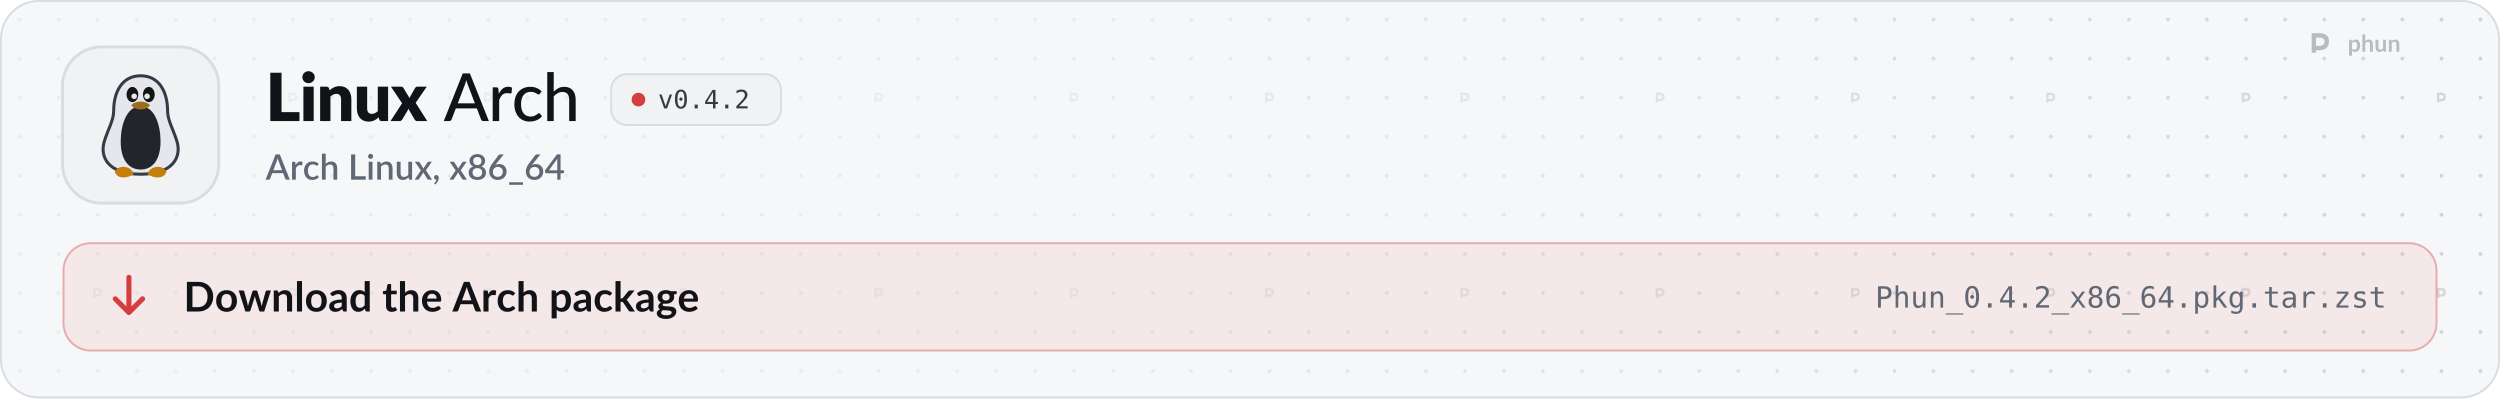
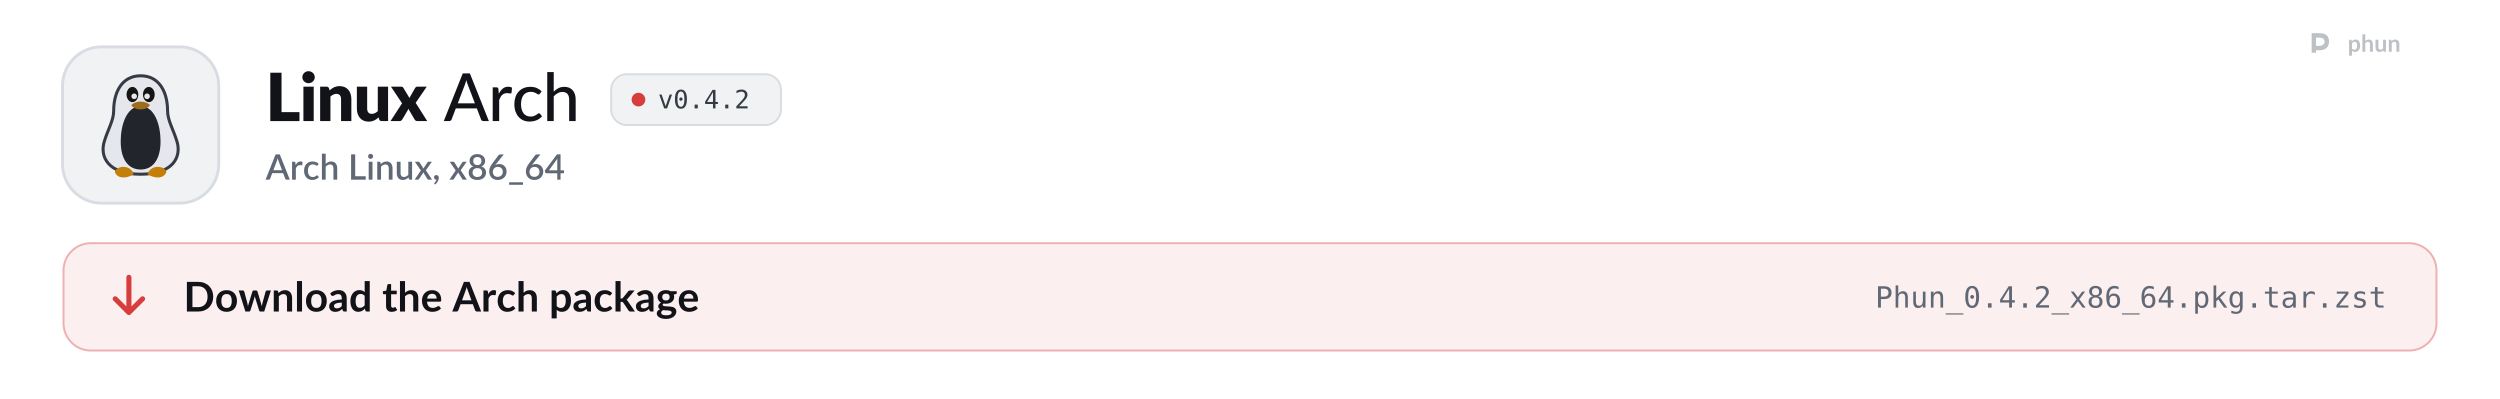
<svg xmlns="http://www.w3.org/2000/svg" width="1280" height="204" viewBox="0 0 1280 204" role="img" aria-labelledby="t d">
  <style>
  .pulse { animation: pulse 2.6s ease-in-out infinite; }
  .pulse.b { animation-delay: .5s; }
  .pulse.c { animation-delay: 1s; }
  @keyframes pulse { 0%, 100% { opacity: 1; } 50% { opacity: .35; } }
  .flow { stroke-dasharray: 4 6; animation: flow 1.6s linear infinite; }
  @keyframes flow { to { stroke-dashoffset: -20; } }
  .blink { animation: blink 1.1s steps(1) infinite; }
  @keyframes blink { 50% { opacity: 0; } }
  .rise { animation: rise .7s cubic-bezier(.2,.7,.2,1) both; }
  @keyframes rise { from { opacity: 0; transform: translateY(8px); } }
  .spin { transform-box: fill-box; transform-origin: center; animation: spin 6s linear infinite; }
  @keyframes spin { to { transform: rotate(360deg); } }
  .bob { animation: bob 3s ease-in-out infinite; }
  @keyframes bob { 50% { transform: translateY(-4px); } }

  .sway { transform-box: view-box; transform-origin: 52px 22px; animation: sway 3.2s ease-in-out infinite; }
  @keyframes sway { 0%, 100% { transform: rotate(-6deg); } 50% { transform: rotate(8deg); } }
  .pane { animation: pane 4s ease-in-out infinite; }
  @keyframes pane { 0%, 100% { opacity: .55; } 12%, 30% { opacity: 1; } 45% { opacity: .55; } }
  .waddle { transform-box: view-box; transform-origin: 50px 96px; animation: waddle 1.6s ease-in-out infinite; }
  @keyframes waddle { 0%, 100% { transform: rotate(-5deg); } 50% { transform: rotate(5deg); } }
  .lid { transform-box: fill-box; transform-origin: center; animation: lid 4.5s infinite; }
  @keyframes lid { 0%, 92%, 100% { transform: scaleY(1); } 95% { transform: scaleY(.1); } }
  .drop { animation: drop 1.8s ease-in-out infinite; }
  @keyframes drop { 0%, 100% { transform: translateY(-2px); } 50% { transform: translateY(3px); } }

  @media (prefers-reduced-motion: reduce) { * { animation: none !important; } }
</style>
  <defs>
    <path id="k21" d="M1019 -270L1019 0L141 0L141 -1457L479 -1457L479 -270L1019 -270Z" />
    <path id="k98" d="M422 -1037L422 0L112 0L112 -1037L422 -1037ZM454 -1321Q454 -1284 439 -1251.5Q424 -1219 398 -1194.5Q372 -1170 337.5 -1155.5Q303 -1141 264 -1141Q226 -1141 193 -1155.5Q160 -1170 134.5 -1194.5Q109 -1219 94.5 -1251.5Q80 -1284 80 -1321Q80 -1359 94.5 -1392Q109 -1425 134.5 -1450Q160 -1475 193 -1489Q226 -1503 264 -1503Q303 -1503 337.5 -1489Q372 -1475 398 -1450Q424 -1425 439 -1392Q454 -1359 454 -1321Z" />
    <path id="k109" d="M391 -925Q421 -953 453 -977Q485 -1001 521.5 -1017.5Q558 -1034 600.5 -1043.5Q643 -1053 693 -1053Q778 -1053 843.5 -1023.5Q909 -994 954 -941.5Q999 -889 1022 -816.5Q1045 -744 1045 -659L1045 0L735 0L735 -659Q735 -735 700 -777.5Q665 -820 597 -820Q546 -820 501.5 -798.5Q457 -777 415 -740L415 0L105 0L105 -1037L297 -1037Q355 -1037 373 -985L391 -925Z" />
    <path id="k134" d="M1035 -1037L1035 0L843 0Q785 0 767 -52L749 -112Q719 -83 687 -59.5Q655 -36 618.5 -19.5Q582 -3 539.5 6.5Q497 16 447 16Q362 16 296.5 -13.5Q231 -43 186 -96Q141 -149 118 -221Q95 -293 95 -379L95 -1037L405 -1037L405 -379Q405 -302 440 -260Q475 -218 543 -218Q594 -218 638.5 -239.5Q683 -261 725 -298L725 -1037L1035 -1037Z" />
    <path id="k138" d="M1097 0L799 0Q766 0 745.5 -16Q725 -32 713 -54L528 -372Q523 -355 516 -340Q509 -325 501 -312L349 -54Q335 -34 316 -17Q297 0 267 0L-9 0L339 -536L5 -1037L303 -1037Q336 -1037 351.5 -1028.5Q367 -1020 379 -1000L564 -693Q570 -711 579 -728.5Q588 -746 599 -764L731 -995Q745 -1017 760.5 -1027Q776 -1037 799 -1037L1083 -1037L749 -550L1097 0Z" />
    <path id="m3" d="M940 -535L727 -1092Q704 -1149 681 -1236Q670 -1193 658.5 -1156Q647 -1119 636 -1090L424 -535L940 -535ZM1361 0L1197 0Q1169 0 1151 -14Q1133 -28 1125 -50L998 -383L365 -383L238 -50Q231 -31 212 -15.5Q193 0 166 0L2 0L574 -1436L789 -1436L1361 0Z" />
    <path id="m117" d="M321 -821Q370 -921 439 -978Q508 -1035 605 -1035Q638 -1035 667.5 -1027.5Q697 -1020 719 -1005L706 -858Q699 -831 673 -831Q659 -831 631 -836.5Q603 -842 571 -842Q524 -842 488 -828.5Q452 -815 423.5 -788.5Q395 -762 373 -723.5Q351 -685 332 -636L332 0L137 0L137 -1016L249 -1016Q281 -1016 292.5 -1004.5Q304 -993 309 -964L321 -821Z" />
    <path id="m49" d="M849 -826Q840 -815 831.5 -808.5Q823 -802 807 -802Q791 -802 773.5 -814.5Q756 -827 729.5 -841.5Q703 -856 665.5 -868.5Q628 -881 573 -881Q501 -881 446 -855Q391 -829 354.5 -781Q318 -733 299 -664Q280 -595 280 -509Q280 -420 300 -350.5Q320 -281 357 -233.5Q394 -186 447 -161.5Q500 -137 565 -137Q628 -137 669 -152.5Q710 -168 737 -186Q764 -204 782 -219.5Q800 -235 819 -235Q843 -235 856 -217L912 -145Q877 -102 833.5 -72Q790 -42 741 -23Q692 -4 638.5 5Q585 14 530 14Q435 14 352.5 -21Q270 -56 209.5 -123Q149 -190 114 -287.5Q79 -385 79 -509Q79 -622 110.5 -718Q142 -814 203.5 -883.5Q265 -953 355 -992.5Q445 -1032 561 -1032Q670 -1032 753 -997Q836 -962 901 -898L849 -826Z" />
    <path id="m95" d="M332 -887Q396 -952 473.5 -992Q551 -1032 652 -1032Q736 -1032 799.5 -1004Q863 -976 906 -925.5Q949 -875 971 -804Q993 -733 993 -647L993 0L797 0L797 -647Q797 -756 747 -816.5Q697 -877 594 -877Q519 -877 453.5 -841.5Q388 -806 332 -745L332 0L137 0L137 -1476L332 -1476L332 -887Z" />
    <path id="o89" d="M100 -1120L291 -1120L616 -180L942 -1120L1133 -1120L735 0L498 0L100 -1120Z" />
    <path id="o19" d="M483 -750Q483 -805 521.5 -845Q560 -885 614 -885Q670 -885 710 -845Q750 -805 750 -750Q750 -694 710.5 -655Q671 -616 614 -616Q558 -616 520.5 -654Q483 -692 483 -750ZM616 -1360Q475 -1360 405.5 -1208Q336 -1056 336 -745Q336 -435 405.5 -283Q475 -131 616 -131Q758 -131 827.5 -283Q897 -435 897 -745Q897 -1056 827.5 -1208Q758 -1360 616 -1360ZM616 -1520Q855 -1520 977.5 -1324Q1100 -1128 1100 -745Q1100 -363 977.5 -167Q855 29 616 29Q377 29 255 -167Q133 -363 133 -745Q133 -1128 255 -1324Q377 -1520 616 -1520Z" />
    <path id="o17" d="M489 -305L741 -305L741 0L489 0L489 -305Z" />
    <path id="o23" d="M735 -1309L264 -520L735 -520L735 -1309ZM702 -1493L936 -1493L936 -520L1135 -520L1135 -356L936 -356L936 0L735 0L735 -356L102 -356L102 -547L702 -1493Z" />
    <path id="o21" d="M373 -170L1059 -170L1059 0L152 0L152 -170Q339 -367 479 -518Q619 -669 672 -731Q772 -853 807 -928.5Q842 -1004 842 -1083Q842 -1208 768.5 -1279Q695 -1350 567 -1350Q476 -1350 376 -1317Q276 -1284 164 -1217L164 -1421Q267 -1470 366.5 -1495Q466 -1520 563 -1520Q782 -1520 915.5 -1403.5Q1049 -1287 1049 -1098Q1049 -1002 1004.5 -906Q960 -810 860 -694Q804 -629 697.5 -514Q591 -399 373 -170Z" />
    <path id="s3" d="M933 -540L735 -1066Q711 -1127 686 -1221Q675 -1174 662 -1134.5Q649 -1095 638 -1065L440 -540L933 -540ZM1376 0L1195 0Q1164 0 1145 -15.5Q1126 -31 1116 -54L996 -372L376 -372L256 -54Q248 -34 228 -17Q208 0 178 0L-3 0L568 -1440L805 -1440L1376 0Z" />
    <path id="s117" d="M334 -831Q382 -928 450 -983.5Q518 -1039 613 -1039Q646 -1039 675 -1031.5Q704 -1024 727 -1009L712 -847Q708 -830 699.5 -823.5Q691 -817 677 -817Q662 -817 634 -822.5Q606 -828 575 -828Q530 -828 495.5 -815Q461 -802 433.5 -777Q406 -752 385 -716Q364 -680 346 -634L346 0L131 0L131 -1020L256 -1020Q290 -1020 303 -1007.5Q316 -995 321 -964L334 -831Z" />
    <path id="s49" d="M852 -820Q842 -807 833 -800Q824 -793 807 -793Q790 -793 771.5 -805Q753 -817 727.5 -831.5Q702 -846 666 -858Q630 -870 576 -870Q506 -870 453.5 -845Q401 -820 365.5 -773.5Q330 -727 312.5 -660.5Q295 -594 295 -511Q295 -425 314 -358Q333 -291 368.5 -245Q404 -199 454.5 -175Q505 -151 568 -151Q630 -151 669 -166Q708 -181 734 -199Q760 -217 778.5 -232Q797 -247 818 -247Q844 -247 858 -227L919 -148Q882 -103 837 -72Q792 -41 742 -21.5Q692 -2 638 6.5Q584 15 529 15Q434 15 351.5 -20.5Q269 -56 207.5 -123.5Q146 -191 110.5 -288.5Q75 -386 75 -511Q75 -624 107 -720.5Q139 -817 200.5 -887Q262 -957 353 -996.5Q444 -1036 563 -1036Q674 -1036 758.5 -1000Q843 -964 909 -898L852 -820Z" />
    <path id="s95" d="M346 -899Q409 -961 484 -998.5Q559 -1036 659 -1036Q743 -1036 806.5 -1008Q870 -980 913.5 -929Q957 -878 979 -806.5Q1001 -735 1001 -649L1001 0L787 0L787 -649Q787 -752 739.5 -809Q692 -866 595 -866Q523 -866 461.5 -833Q400 -800 346 -743L346 0L131 0L131 -1480L346 -1480L346 -899Z" />
    <path id="s21" d="M1003 -196L1003 0L171 0L171 -1440L405 -1440L405 -196L1003 -196Z" />
    <path id="s98" d="M355 -1020L355 0L140 0L140 -1020L355 -1020ZM391 -1328Q391 -1299 379.5 -1273Q368 -1247 348 -1227.5Q328 -1208 301.5 -1196.5Q275 -1185 245 -1185Q216 -1185 190.5 -1196.5Q165 -1208 146 -1227.5Q127 -1247 115.5 -1273Q104 -1299 104 -1328Q104 -1358 115.5 -1384Q127 -1410 146 -1429.5Q165 -1449 190.5 -1460.5Q216 -1472 245 -1472Q275 -1472 301.5 -1460.5Q328 -1449 348 -1429.5Q368 -1410 379.5 -1384Q391 -1358 391 -1328Z" />
    <path id="s109" d="M332 -885Q365 -919 400.5 -946.5Q436 -974 476 -994Q516 -1014 561 -1025Q606 -1036 659 -1036Q743 -1036 806.5 -1008Q870 -980 913.5 -929Q957 -878 979 -806.5Q1001 -735 1001 -649L1001 0L787 0L787 -649Q787 -752 739.5 -809Q692 -866 595 -866Q523 -866 461.5 -833Q400 -800 346 -743L346 0L131 0L131 -1020L261 -1020Q305 -1020 317 -979L332 -885Z" />
    <path id="s134" d="M991 -1020L991 0L861 0Q818 0 806 -41L790 -136Q758 -102 722.5 -74Q687 -46 647 -26Q607 -6 561.5 5Q516 16 464 16Q380 16 316 -12Q252 -40 208.5 -91Q165 -142 143 -213.5Q121 -285 121 -371L121 -1020L336 -1020L336 -371Q336 -268 383.5 -211Q431 -154 528 -154Q599 -154 660.5 -186.5Q722 -219 776 -276L776 -1020L991 -1020Z" />
    <path id="s138" d="M1007 0L801 0Q776 0 761.5 -13Q747 -26 738 -42L503 -419Q494 -385 479 -360L266 -42Q255 -26 241.5 -13Q228 0 206 0L14 0L367 -526L28 -1020L234 -1020Q259 -1020 270.5 -1012.5Q282 -1005 291 -990L522 -630Q531 -663 550 -693L745 -986Q765 -1020 796 -1020L993 -1020L654 -535L1007 0Z" />
    <path id="s311" d="M227 -1Q198 -1 174 -11.5Q150 -22 132.5 -40.5Q115 -59 105.5 -84Q96 -109 96 -139Q96 -165 105.5 -188Q115 -211 132.5 -228Q150 -245 174.5 -254.5Q199 -264 228 -264Q262 -264 288 -251.5Q314 -239 331.5 -217.5Q349 -196 357.5 -167.5Q366 -139 366 -107Q366 -61 352.5 -10Q339 41 312.5 91.5Q286 142 247.5 190Q209 238 160 278L123 244Q115 236 111.5 229Q108 222 108 211Q108 194 125 179Q135 168 151 150Q167 132 183 109Q199 86 212.5 58Q226 30 232 -1L227 -1Z" />
    <path id="s1142" d="M580 -154Q645 -154 696 -172.5Q747 -191 781.5 -224.5Q816 -258 834 -304Q852 -350 852 -404Q852 -470 831.5 -518Q811 -566 774.5 -597.5Q738 -629 688 -644.5Q638 -660 580 -660Q522 -660 472 -644.5Q422 -629 385.5 -597.5Q349 -566 328.5 -518Q308 -470 308 -404Q308 -350 326 -304Q344 -258 378.5 -224.5Q413 -191 464 -172.5Q515 -154 580 -154ZM580 -1291Q521 -1291 476.5 -1273Q432 -1255 403 -1225Q374 -1195 359.5 -1154.5Q345 -1114 345 -1069Q345 -1024 357.5 -981Q370 -938 397.5 -904.5Q425 -871 470 -851Q515 -831 580 -831Q645 -831 690 -851Q735 -871 762.5 -904.5Q790 -938 802.5 -981Q815 -1024 815 -1069Q815 -1114 800.5 -1154.5Q786 -1195 756.5 -1225Q727 -1255 683 -1273Q639 -1291 580 -1291ZM807 -751Q940 -710 1006.5 -621Q1073 -532 1073 -400Q1073 -305 1037 -228Q1001 -151 936 -97Q871 -43 780.5 -13.5Q690 16 580 16Q470 16 379.5 -13.5Q289 -43 224 -97Q159 -151 123 -228Q87 -305 87 -400Q87 -532 153.5 -621Q220 -710 353 -751Q245 -794 190.5 -876Q136 -958 136 -1073Q136 -1154 168 -1224Q200 -1294 258.5 -1345.5Q317 -1397 399 -1426.5Q481 -1456 580 -1456Q679 -1456 760.5 -1426.5Q842 -1397 900.5 -1345.5Q959 -1294 991.5 -1224Q1024 -1154 1024 -1073Q1024 -958 969.5 -876Q915 -794 807 -751Z" />
    <path id="s1141" d="M578 -162Q643 -162 697 -183.5Q751 -205 789.5 -243Q828 -281 849 -333Q870 -385 870 -446Q870 -512 849.5 -564.5Q829 -617 791.5 -653Q754 -689 701.5 -708.5Q649 -728 586 -728Q521 -728 468.5 -706Q416 -684 379 -646Q342 -608 322 -557Q302 -506 302 -449Q302 -385 320 -332Q338 -279 373 -241.5Q408 -204 459.5 -183Q511 -162 578 -162ZM499 -910Q483 -890 468.5 -872Q454 -854 440 -836Q486 -862 541 -877Q596 -892 659 -892Q743 -892 820 -864.5Q897 -837 955.5 -782.5Q1014 -728 1049 -647.5Q1084 -567 1084 -462Q1084 -362 1047.5 -275Q1011 -188 945 -123.5Q879 -59 786.5 -21.5Q694 16 582 16Q470 16 380 -20Q290 -56 226.5 -121.5Q163 -187 129 -279Q95 -371 95 -484Q95 -582 137 -689Q179 -796 267 -914L621 -1389Q637 -1410 667.5 -1425Q698 -1440 736 -1440L926 -1440L499 -910Z" />
    <path id="s333" d="M857 148L857 290L69 290L69 148L857 148Z" />
    <path id="s403" d="M721 -532L721 -1058Q721 -1121 730 -1196L246 -532L721 -532ZM1107 -532L1107 -408Q1107 -390 1095.5 -377Q1084 -364 1061 -364L908 -364L908 0L721 0L721 -364L98 -364Q75 -364 58.5 -377.5Q42 -391 37 -411L15 -521L706 -1441L908 -1441L908 -532L1107 -532Z" />
    <path id="b9" d="M1445 -723Q1445 -564 1392 -431Q1339 -298 1243 -202Q1147 -106 1012 -53Q877 0 712 0L161 0L161 -1446L712 -1446Q877 -1446 1012 -1392.5Q1147 -1339 1243 -1243.5Q1339 -1148 1392 -1015Q1445 -882 1445 -723ZM1169 -723Q1169 -842 1137.5 -936.5Q1106 -1031 1046.5 -1096.5Q987 -1162 902.5 -1197Q818 -1232 712 -1232L431 -1232L431 -214L712 -214Q818 -214 902.5 -249Q987 -284 1046.5 -349.5Q1106 -415 1137.5 -509.5Q1169 -604 1169 -723Z" />
    <path id="b111" d="M576 -1042Q690 -1042 783.5 -1005Q877 -968 943.5 -900Q1010 -832 1046 -734Q1082 -636 1082 -515Q1082 -393 1046 -295Q1010 -197 943.5 -128Q877 -59 783.5 -22Q690 15 576 15Q461 15 367 -22Q273 -59 206.5 -128Q140 -197 103.5 -295Q67 -393 67 -515Q67 -636 103.5 -734Q140 -832 206.5 -900Q273 -968 367 -1005Q461 -1042 576 -1042ZM576 -175Q704 -175 765.5 -261Q827 -347 827 -513Q827 -679 765.5 -766Q704 -853 576 -853Q446 -853 383.5 -765.5Q321 -678 321 -513Q321 -348 383.5 -261.5Q446 -175 576 -175Z" />
    <path id="b137" d="M1587 -1026L1261 0L1063 0Q1029 0 1016 -44L832 -637Q823 -667 815.5 -696.5Q808 -726 803 -756Q797 -726 789.5 -695.5Q782 -665 773 -635L586 -44Q574 0 533 0L343 0L18 -1026L215 -1026Q242 -1026 261 -1013Q280 -1000 286 -980L433 -432Q444 -387 452.5 -344Q461 -301 467 -258Q478 -301 490.5 -344Q503 -387 517 -432L687 -982Q693 -1002 710.5 -1015Q728 -1028 753 -1028L862 -1028Q888 -1028 906.5 -1015Q925 -1002 931 -982L1096 -432Q1109 -387 1120.5 -343.5Q1132 -300 1143 -257Q1156 -342 1180 -432L1331 -980Q1338 -1000 1356 -1013Q1374 -1026 1399 -1026L1587 -1026Z" />
    <path id="b109" d="M353 -900Q384 -931 418.5 -957.5Q453 -984 491.5 -1002.5Q530 -1021 574 -1031.5Q618 -1042 670 -1042Q754 -1042 819 -1013.5Q884 -985 927.5 -933.5Q971 -882 993.5 -810.5Q1016 -739 1016 -653L1016 0L769 0L769 -653Q769 -747 726 -798.5Q683 -850 595 -850Q531 -850 475 -821Q419 -792 369 -742L369 0L122 0L122 -1026L273 -1026Q321 -1026 336 -981L353 -900Z" />
    <path id="b1140" d="M372 -1486L372 0L125 0L125 -1486L372 -1486Z" />
    <path id="b45" d="M664 -438Q557 -433 484 -419.5Q411 -406 367 -385Q323 -364 304 -336Q285 -308 285 -275Q285 -210 323.5 -182Q362 -154 424 -154Q500 -154 555.5 -181.5Q611 -209 664 -265L664 -438ZM98 -883Q275 -1045 524 -1045Q614 -1045 685 -1015.5Q756 -986 805 -933.5Q854 -881 879.5 -808Q905 -735 905 -648L905 0L793 0Q758 0 739 -10.5Q720 -21 709 -53L687 -127Q648 -92 611 -65.5Q574 -39 534 -21Q494 -3 448.5 6.5Q403 16 348 16Q283 16 228 -1.5Q173 -19 133 -54Q93 -89 71 -141Q49 -193 49 -262Q49 -301 62 -339.5Q75 -378 104.5 -413Q134 -448 181 -479Q228 -510 296.5 -533Q365 -556 456 -570.5Q547 -585 664 -588L664 -648Q664 -751 620 -800.5Q576 -850 493 -850Q433 -850 393.5 -836Q354 -822 324 -804.5Q294 -787 269.5 -773Q245 -759 215 -759Q189 -759 171 -772.5Q153 -786 142 -804L98 -883Z" />
    <path id="b55" d="M766 -764Q724 -815 674.5 -836Q625 -857 568 -857Q512 -857 467 -836Q422 -815 390 -772.5Q358 -730 341 -664.5Q324 -599 324 -510Q324 -420 338.5 -357.5Q353 -295 380 -255.5Q407 -216 446 -198.5Q485 -181 533 -181Q610 -181 664 -213Q718 -245 766 -304L766 -764ZM1013 -1486L1013 0L862 0Q813 0 800 -45L779 -144Q717 -73 636.5 -29Q556 15 449 15Q365 15 295 -20Q225 -55 174.5 -121.5Q124 -188 96.5 -286Q69 -384 69 -510Q69 -624 100 -722Q131 -820 189 -892Q247 -964 328 -1004.5Q409 -1045 510 -1045Q596 -1045 657 -1018Q718 -991 766 -945L766 -1486L1013 -1486Z" />
    <path id="b124" d="M464 16Q330 16 258.5 -59.5Q187 -135 187 -268L187 -841L82 -841Q62 -841 48 -854Q34 -867 34 -893L34 -991L199 -1018L251 -1298Q256 -1318 270 -1329Q284 -1340 306 -1340L434 -1340L434 -1017L708 -1017L708 -841L434 -841L434 -285Q434 -237 457.5 -210Q481 -183 522 -183Q545 -183 560.5 -188.5Q576 -194 587.5 -200Q599 -206 608 -211.5Q617 -217 626 -217Q637 -217 644 -211.5Q651 -206 659 -195L733 -75Q679 -30 609 -7Q539 16 464 16Z" />
    <path id="b95" d="M369 -916Q429 -972 501 -1007Q573 -1042 670 -1042Q754 -1042 819 -1013.5Q884 -985 927.5 -933.5Q971 -882 993.5 -810.5Q1016 -739 1016 -653L1016 0L769 0L769 -653Q769 -747 726 -798.5Q683 -850 595 -850Q531 -850 475 -821Q419 -792 369 -742L369 0L122 0L122 -1486L369 -1486L369 -916Z" />
    <path id="b59" d="M783 -631Q783 -679 769.5 -721.5Q756 -764 729 -796Q702 -828 660.5 -846.5Q619 -865 564 -865Q457 -865 395.5 -804Q334 -743 317 -631L783 -631ZM312 -482Q318 -403 340 -345.5Q362 -288 398 -250.5Q434 -213 483.5 -194.5Q533 -176 593 -176Q653 -176 696.5 -190Q740 -204 772.5 -221Q805 -238 829.5 -252Q854 -266 877 -266Q908 -266 923 -243L994 -153Q953 -105 902 -72.5Q851 -40 795.5 -20.5Q740 -1 682.5 7Q625 15 571 15Q464 15 372 -20.5Q280 -56 212 -125.5Q144 -195 105 -297.5Q66 -400 66 -535Q66 -640 100 -732.5Q134 -825 197.5 -893.5Q261 -962 352.5 -1002Q444 -1042 559 -1042Q656 -1042 738 -1011Q820 -980 879 -920.5Q938 -861 971.5 -774.5Q1005 -688 1005 -577Q1005 -521 993 -501.5Q981 -482 947 -482L312 -482Z" />
    <path id="b3" d="M925 -546L749 -1027Q736 -1059 722 -1103Q708 -1147 694 -1198Q681 -1147 667 -1102.5Q653 -1058 640 -1025L465 -546L925 -546ZM1400 0L1192 0Q1157 0 1135 -17.5Q1113 -35 1102 -61L994 -356L395 -356L287 -61Q279 -38 256 -19Q233 0 199 0L-11 0L558 -1446L832 -1446L1400 0Z" />
    <path id="b117" d="M355 -848Q403 -940 469 -992.5Q535 -1045 625 -1045Q696 -1045 739 -1014L723 -829Q718 -811 708.5 -803.5Q699 -796 683 -796Q668 -796 638.5 -801Q609 -806 581 -806Q540 -806 508 -794Q476 -782 450.5 -759.5Q425 -737 405.5 -705Q386 -673 369 -632L369 0L122 0L122 -1026L267 -1026Q305 -1026 320 -1012.5Q335 -999 340 -964L355 -848Z" />
    <path id="b49" d="M857 -809Q846 -795 835.5 -787Q825 -779 805 -779Q786 -779 768 -790.5Q750 -802 725 -816.5Q700 -831 665.5 -842.5Q631 -854 580 -854Q515 -854 466 -830.5Q417 -807 384.5 -763Q352 -719 336 -656.5Q320 -594 320 -515Q320 -433 337.5 -369Q355 -305 388 -261.5Q421 -218 468 -195.5Q515 -173 574 -173Q633 -173 669.5 -187.5Q706 -202 731 -219.5Q756 -237 774.5 -251.5Q793 -266 816 -266Q846 -266 861 -243L932 -153Q891 -105 843 -72.5Q795 -40 743.5 -20.5Q692 -1 637.5 7Q583 15 529 15Q434 15 350 -20.5Q266 -56 203 -124Q140 -192 103.5 -290.5Q67 -389 67 -515Q67 -628 99.5 -724.5Q132 -821 195 -891.5Q258 -962 351 -1002Q444 -1042 565 -1042Q680 -1042 766.5 -1005Q853 -968 922 -899L857 -809Z" />
    <path id="b114" d="M369 -266Q411 -215 460.5 -194Q510 -173 568 -173Q624 -173 669 -194Q714 -215 745.5 -258Q777 -301 794 -366.5Q811 -432 811 -521Q811 -611 796.5 -673.5Q782 -736 755 -775Q728 -814 689.5 -832Q651 -850 602 -850Q525 -850 471 -817.5Q417 -785 369 -726L369 -266ZM356 -886Q419 -957 499 -1001Q579 -1045 687 -1045Q771 -1045 840.5 -1010Q910 -975 960.5 -908.5Q1011 -842 1038.5 -744.5Q1066 -647 1066 -521Q1066 -406 1035 -308Q1004 -210 946.5 -138Q889 -66 807.5 -25.5Q726 15 625 15Q539 15 478 -11.5Q417 -38 369 -85L369 335L122 335L122 -1026L273 -1026Q321 -1026 336 -981L356 -886Z" />
    <path id="b104" d="M369 -1486L369 -635L415 -635Q440 -635 454.5 -641.5Q469 -648 484 -668L739 -983Q755 -1004 774.5 -1015Q794 -1026 825 -1026L1051 -1026L732 -645Q698 -600 658 -576Q679 -561 695.5 -541Q712 -521 727 -498L1069 0L846 0Q817 0 796 -9.5Q775 -19 761 -44L499 -433Q485 -456 470 -463Q455 -470 425 -470L369 -470L369 0L122 0L122 -1486L369 -1486Z" />
    <path id="b93" d="M497 -538Q543 -538 577 -550.5Q611 -563 633.5 -585Q656 -607 667.5 -638Q679 -669 679 -706Q679 -782 633.5 -826.5Q588 -871 497 -871Q406 -871 360.5 -826.5Q315 -782 315 -706Q315 -670 326.5 -639Q338 -608 360.5 -585.5Q383 -563 417.5 -550.5Q452 -538 497 -538ZM776 46Q776 16 758 -3Q740 -22 709 -32.5Q678 -43 636.5 -48Q595 -53 548.5 -55.5Q502 -58 452.5 -60Q403 -62 356 -68Q315 -45 289.5 -14Q264 17 264 58Q264 85 277.5 108.5Q291 132 320.5 149Q350 166 397 175.5Q444 185 512 185Q581 185 631 174.5Q681 164 713.5 145.5Q746 127 761 101.5Q776 76 776 46ZM1022 -991L1022 -899Q1022 -855 969 -845L877 -828Q898 -775 898 -712Q898 -636 867.5 -574.5Q837 -513 783 -470Q729 -427 655.5 -403.5Q582 -380 497 -380Q467 -380 439 -383Q411 -386 384 -391Q336 -362 336 -326Q336 -295 364.5 -280.5Q393 -266 440 -260Q487 -254 547 -252.5Q607 -251 670 -246Q733 -241 793 -228.5Q853 -216 900 -189Q947 -162 975.5 -115.5Q1004 -69 1004 4Q1004 72 970.5 136Q937 200 873.5 250Q810 300 717.5 330.5Q625 361 507 361Q391 361 305 338.5Q219 316 162 278.5Q105 241 77 192Q49 143 49 90Q49 18 92.5 -30.5Q136 -79 212 -108Q171 -129 147 -164Q123 -199 123 -256Q123 -279 131.5 -303.5Q140 -328 156.5 -352Q173 -376 198 -397.5Q223 -419 257 -436Q179 -478 134.5 -548Q90 -618 90 -712Q90 -788 120.5 -849.5Q151 -911 205.5 -954.5Q260 -998 334.5 -1021Q409 -1044 497 -1044Q563 -1044 621 -1030.5Q679 -1017 727 -991L1022 -991Z" />
    <path id="o51" d="M399 -1327L399 -766L633 -766Q773 -766 851.5 -840Q930 -914 930 -1047Q930 -1180 852 -1253.5Q774 -1327 633 -1327L399 -1327ZM197 -1493L633 -1493Q883 -1493 1012 -1379.5Q1141 -1266 1141 -1047Q1141 -826 1012.5 -713Q884 -600 633 -600L399 -600L399 0L197 0L197 -1493Z" />
    <path id="o75" d="M1051 -694L1051 0L866 0L866 -694Q866 -845 813 -916Q760 -987 647 -987Q518 -987 448.5 -895.5Q379 -804 379 -633L379 0L195 0L195 -1556L379 -1556L379 -952Q428 -1048 512 -1097.5Q596 -1147 711 -1147Q882 -1147 966.5 -1034.5Q1051 -922 1051 -694Z" />
    <path id="o88" d="M195 -424L195 -1118L379 -1118L379 -424Q379 -273 432.5 -202Q486 -131 598 -131Q728 -131 797 -222.5Q866 -314 866 -485L866 -1118L1051 -1118L1051 0L866 0L866 -168Q817 -71 732.5 -21Q648 29 535 29Q363 29 279 -83.5Q195 -196 195 -424Z" />
    <path id="o81" d="M1051 -694L1051 0L866 0L866 -694Q866 -845 813 -916Q760 -987 647 -987Q518 -987 448.5 -895.5Q379 -804 379 -633L379 0L195 0L195 -1120L379 -1120L379 -952Q428 -1048 512 -1097.5Q596 -1147 711 -1147Q882 -1147 966.5 -1034.5Q1051 -922 1051 -694Z" />
    <path id="o66" d="M1233 403L1233 483L0 483L0 403L1233 403Z" />
    <path id="o91" d="M1118 -1120L717 -584L1157 0L944 0L616 -449L289 0L76 0L516 -584L115 -1120L319 -1120L616 -715L911 -1120L1118 -1120Z" />
    <path id="o27" d="M616 -709Q481 -709 407.5 -633.5Q334 -558 334 -420Q334 -282 408.5 -205.5Q483 -129 616 -129Q752 -129 825.5 -204.5Q899 -280 899 -420Q899 -557 824.5 -633Q750 -709 616 -709ZM440 -793Q311 -826 238.5 -916Q166 -1006 166 -1133Q166 -1311 287 -1415.5Q408 -1520 616 -1520Q825 -1520 946 -1415.5Q1067 -1311 1067 -1133Q1067 -1006 994.5 -916Q922 -826 793 -793Q943 -760 1022.5 -660Q1102 -560 1102 -401Q1102 -199 973 -85Q844 29 616 29Q388 29 259.5 -84.5Q131 -198 131 -399Q131 -559 210.5 -659.5Q290 -760 440 -793ZM367 -1114Q367 -994 431 -931Q495 -868 616 -868Q738 -868 802 -931Q866 -994 866 -1114Q866 -1236 802.5 -1300Q739 -1364 616 -1364Q495 -1364 431 -1299.5Q367 -1235 367 -1114Z" />
    <path id="o25" d="M991 -1460L991 -1274Q928 -1311 857 -1330.5Q786 -1350 709 -1350Q517 -1350 418 -1205.5Q319 -1061 319 -780Q367 -880 452 -933.5Q537 -987 647 -987Q863 -987 981.5 -854.5Q1100 -722 1100 -479Q1100 -237 978 -104Q856 29 635 29Q375 29 254 -157.5Q133 -344 133 -745Q133 -1123 278.5 -1321.5Q424 -1520 700 -1520Q774 -1520 848 -1504.5Q922 -1489 991 -1460ZM631 -829Q502 -829 428 -736Q354 -643 354 -479Q354 -315 428 -222Q502 -129 631 -129Q765 -129 833 -217.5Q901 -306 901 -479Q901 -653 833 -741Q765 -829 631 -829Z" />
    <path id="o83" d="M375 -141L375 426L190 426L190 -1120L375 -1120L375 -977Q421 -1060 497.5 -1103.5Q574 -1147 674 -1147Q877 -1147 992.5 -990Q1108 -833 1108 -555Q1108 -282 992 -126.5Q876 29 674 29Q572 29 495.5 -14.5Q419 -58 375 -141ZM915 -559Q915 -773 847.5 -882Q780 -991 647 -991Q513 -991 444 -881.5Q375 -772 375 -559Q375 -347 444 -237Q513 -127 647 -127Q780 -127 847.5 -236Q915 -345 915 -559Z" />
    <path id="o78" d="M236 -1556L426 -1556L426 -655L909 -1120L1133 -1120L692 -698L1202 0L977 0L563 -578L426 -449L426 0L236 0L236 -1556Z" />
    <path id="o74" d="M858 -569Q858 -776 790.5 -883.5Q723 -991 594 -991Q459 -991 388 -883.5Q317 -776 317 -569Q317 -362 388.5 -253.5Q460 -145 596 -145Q723 -145 790.5 -254Q858 -363 858 -569ZM1042 -72Q1042 180 923 310Q804 440 573 440Q497 440 414 426Q331 412 248 385L248 203Q346 249 426 271Q506 293 573 293Q722 293 790 212Q858 131 858 -45L858 -53L858 -178Q814 -84 738 -38Q662 8 553 8Q357 8 240 -149Q123 -306 123 -569Q123 -833 240 -990Q357 -1147 553 -1147Q661 -1147 736 -1104Q811 -1061 858 -971L858 -1116L1042 -1116L1042 -72Z" />
    <path id="o87" d="M614 -1438L614 -1120L1032 -1120L1032 -977L614 -977L614 -369Q614 -245 661 -196Q708 -147 825 -147L1032 -147L1032 0L807 0Q600 0 515 -83Q430 -166 430 -369L430 -977L131 -977L131 -1120L430 -1120L430 -1438L614 -1438Z" />
    <path id="o68" d="M702 -563L641 -563Q480 -563 398.5 -506.5Q317 -450 317 -338Q317 -237 378 -181Q439 -125 547 -125Q699 -125 786 -230.5Q873 -336 874 -522L874 -563L702 -563ZM1059 -639L1059 0L874 0L874 -166Q815 -66 725.5 -18.5Q636 29 508 29Q337 29 235 -67.5Q133 -164 133 -326Q133 -513 258.5 -610Q384 -707 627 -707L874 -707L874 -736Q873 -870 806 -930.5Q739 -991 592 -991Q498 -991 402 -964Q306 -937 215 -885L215 -1069Q317 -1108 410.5 -1127.5Q504 -1147 592 -1147Q731 -1147 829.5 -1106Q928 -1065 989 -983Q1027 -933 1043 -859.5Q1059 -786 1059 -639Z" />
    <path id="o85" d="M1155 -889Q1096 -935 1035 -956Q974 -977 901 -977Q729 -977 638 -869Q547 -761 547 -557L547 0L362 0L362 -1120L547 -1120L547 -901Q593 -1020 688.5 -1083.5Q784 -1147 915 -1147Q983 -1147 1042 -1130Q1101 -1113 1155 -1077L1155 -889Z" />
    <path id="o93" d="M227 -1122L1040 -1122L1040 -954L397 -150L1040 -150L1040 0L203 0L203 -170L846 -975L227 -975L227 -1122Z" />
    <path id="o86" d="M973 -1081L973 -901Q894 -947 814 -970Q734 -993 651 -993Q526 -993 464.5 -952.5Q403 -912 403 -829Q403 -754 449 -717Q495 -680 678 -645L752 -631Q889 -605 959.5 -527Q1030 -449 1030 -324Q1030 -158 912 -64.5Q794 29 584 29Q501 29 410 11.5Q319 -6 213 -41L213 -231Q316 -178 410 -151.5Q504 -125 588 -125Q710 -125 777 -174.5Q844 -224 844 -313Q844 -441 599 -490L591 -492L522 -506Q363 -537 290 -610.5Q217 -684 217 -811Q217 -972 326 -1059.5Q435 -1147 637 -1147Q727 -1147 810 -1130.5Q893 -1114 973 -1081Z" />
    <path id="b134" d="M1006 -1026L1006 0L855 0Q806 0 793 -45L776 -127Q713 -63 637 -23.5Q561 16 458 16Q374 16 309.5 -12.5Q245 -41 201 -93Q157 -145 134.5 -216.5Q112 -288 112 -374L112 -1026L359 -1026L359 -374Q359 -280 402.5 -228.5Q446 -177 533 -177Q597 -177 653 -205.5Q709 -234 759 -284L759 -1026L1006 -1026Z" />
    <clipPath id="card">
      <rect width="1280" height="204" rx="20" />
    </clipPath>
    <pattern id="dots" width="100" height="100" patternUnits="userSpaceOnUse">
      <circle cx="10" cy="10" r="1" fill="#141414" />
      <circle cx="30" cy="10" r="1" fill="#141414" />
      <circle cx="50" cy="10" r="1" fill="#141414" />
      <circle cx="70" cy="10" r="1" fill="#141414" />
      <circle cx="90" cy="10" r="1" fill="#141414" />
      <circle cx="10" cy="30" r="1" fill="#141414" />
      <circle cx="30" cy="30" r="1" fill="#141414" />
      <circle cx="50" cy="30" r="1" fill="#141414" />
      <circle cx="70" cy="30" r="1" fill="#141414" />
      <circle cx="90" cy="30" r="1" fill="#141414" />
      <circle cx="10" cy="50" r="1" fill="#141414" />
      <circle cx="30" cy="50" r="1" fill="#141414" />
      <circle cx="70" cy="50" r="1" fill="#141414" />
      <circle cx="90" cy="50" r="1" fill="#141414" />
      <circle cx="10" cy="70" r="1" fill="#141414" />
      <circle cx="30" cy="70" r="1" fill="#141414" />
      <circle cx="50" cy="70" r="1" fill="#141414" />
      <circle cx="70" cy="70" r="1" fill="#141414" />
      <circle cx="90" cy="70" r="1" fill="#141414" />
      <circle cx="10" cy="90" r="1" fill="#141414" />
      <circle cx="30" cy="90" r="1" fill="#141414" />
      <circle cx="50" cy="90" r="1" fill="#141414" />
      <circle cx="70" cy="90" r="1" fill="#141414" />
      <circle cx="90" cy="90" r="1" fill="#141414" />
      <path d="M78 48H144C204 48 220 80 220 116C220 156 198 188 140 188H114V208H78ZM114 84V152H138C170 152 184 136 184 116C184 96 168 84 138 84Z" transform="translate(46 46) scale(0.03125) translate(-21 0)" fill="#141414" fill-rule="evenodd" />
    </pattern>
    <linearGradient id="fade" x1="0" x2="1" y1="0" y2="0">
      <stop offset="0.4" stop-color="#fff" stop-opacity=".05" />
      <stop offset="1" stop-color="#fff" stop-opacity=".16" />
    </linearGradient>
    <mask id="dotmask">
      <rect width="1280" height="204" fill="url(#fade)" />
    </mask>
    <radialGradient id="glow">
      <stop offset="0" stop-color="#d63d3d" stop-opacity=".22" />
      <stop offset="1" stop-color="#d63d3d" stop-opacity="0" />
    </radialGradient>
  </defs>
-   <g clip-path="url(#card)">
-     <rect width="1280" height="204" fill="#f6f7f9" />
-     <rect width="1280" height="204" fill="url(#dots)" mask="url(#dotmask)" />
+   <g>
    <rect x="32" y="24" width="80" height="80" rx="20" fill="#f0f2f4" stroke="#d9dce2" stroke-width="1.5" />
    <g transform="translate(42 34) scale(.6)">
      <g class="waddle">
        <path d="M50 8C34 8 27 22 27 38C27 46 22 54 19 64C15 77 22 92 50 92C78 92 85 77 81 64C78 54 73 46 73 38C73 22 66 8 50 8Z" fill="#e5e7ec" stroke="#363a45" stroke-width="2.6" stroke-linecap="round" stroke-linejoin="round" />
        <path d="M50 34C38 34 33 50 33 64C33 80 40 88 50 88C60 88 67 80 67 64C67 50 62 34 50 34Z" fill="#22262c" />
        <g class="lid">
          <ellipse cx="43" cy="24" rx="5" ry="6.5" fill="#141414" />
          <ellipse cx="57" cy="24" rx="5" ry="6.5" fill="#141414" />
          <circle cx="44.5" cy="25.5" r="2.4" fill="#e5e7ec" />
          <circle cx="55.5" cy="25.5" r="2.4" fill="#e5e7ec" />
        </g>
        <path d="M42 33C46 29 54 29 58 33C55 38 45 38 42 33Z" fill="#9c6d1c" />
        <path d="M28 90C30 84 42 84 44 92C38 96 30 96 28 90ZM56 92C58 84 70 84 72 90C70 96 62 96 56 92Z" fill="#c47f08" />
      </g>
    </g>
    <g fill="#111318" transform="translate(136 62) scale(0.017)">
      <use href="#k21" x="0" />
      <use href="#k98" x="1026" />
      <use href="#k109" x="1537" />
      <use href="#k134" x="2653" />
      <use href="#k138" x="3770" />
    </g>
    <g fill="#111318" transform="translate(227.169 62) scale(0.017)">
      <use href="#m3" x="0" />
      <use href="#m117" x="1339" />
      <use href="#m49" x="2049" />
      <use href="#m95" x="2982" />
    </g>
    <rect x="312.893" y="38" width="86.96" height="26" rx="8" fill="#f0f2f4" stroke="#d9dce2" stroke-width="1" />
    <circle cx="326.893" cy="51" r="3.5" fill="#d63d3d" class="pulse" />
    <g fill="#363a45" transform="translate(336.893 55.5) scale(0.00635)">
      <use href="#o89" x="0" />
      <use href="#o19" x="1233" />
      <use href="#o17" x="2466" />
      <use href="#o23" x="3699" />
      <use href="#o17" x="4932" />
      <use href="#o21" x="6165" />
    </g>
    <g fill="#616875" transform="translate(136 92) scale(0.009)">
      <use href="#s3" x="0" />
      <use href="#s117" x="1373" />
      <use href="#s49" x="2111" />
      <use href="#s95" x="3071" />
      <use href="#s21" x="4691" />
      <use href="#s98" x="5724" />
      <use href="#s109" x="6219" />
      <use href="#s134" x="7341" />
      <use href="#s138" x="8463" />
      <use href="#s311" x="9484" />
      <use href="#s138" x="10443" />
      <use href="#s1142" x="11464" />
      <use href="#s1141" x="12624" />
      <use href="#s333" x="13784" />
      <use href="#s1141" x="14710" />
      <use href="#s403" x="15870" />
    </g>
    <rect x="32.5" y="124.5" width="1215" height="55" rx="14" fill="#d63d3d" fill-opacity=".08" stroke="#d63d3d" stroke-opacity=".38" />
    <g class="drop">
      <path d="M66 142.0v18m-7-7 7 7 7-7" fill="none" stroke="#d63d3d" stroke-width="2.6" stroke-linecap="round" stroke-linejoin="round" />
    </g>
    <g fill="#111318" transform="translate(94 159.5) scale(0.0105)">
      <use href="#b9" x="0" />
      <use href="#b111" x="1521" />
      <use href="#b137" x="2670" />
      <use href="#b109" x="4275" />
      <use href="#b1140" x="5403" />
      <use href="#b111" x="5900" />
      <use href="#b45" x="7049" />
      <use href="#b55" x="8064" />
      <use href="#b124" x="9685" />
      <use href="#b95" x="10429" />
      <use href="#b59" x="11557" />
      <use href="#b3" x="13111" />
      <use href="#b117" x="14500" />
      <use href="#b49" x="15246" />
      <use href="#b95" x="16210" />
      <use href="#b114" x="17824" />
      <use href="#b45" x="18960" />
      <use href="#b49" x="19975" />
      <use href="#b104" x="20939" />
      <use href="#b45" x="22008" />
      <use href="#b93" x="23023" />
      <use href="#b59" x="24079" />
    </g>
    <g fill="#616875" transform="translate(960.108 157.5) scale(0.00732)">
      <use href="#o51" x="0" />
      <use href="#o75" x="1233" />
      <use href="#o88" x="2466" />
      <use href="#o81" x="3699" />
      <use href="#o66" x="4932" />
      <use href="#o19" x="6165" />
      <use href="#o17" x="7398" />
      <use href="#o23" x="8631" />
      <use href="#o17" x="9864" />
      <use href="#o21" x="11097" />
      <use href="#o66" x="12330" />
      <use href="#o91" x="13563" />
      <use href="#o27" x="14796" />
      <use href="#o25" x="16029" />
      <use href="#o66" x="17262" />
      <use href="#o25" x="18495" />
      <use href="#o23" x="19728" />
      <use href="#o17" x="20961" />
      <use href="#o83" x="22194" />
      <use href="#o78" x="23427" />
      <use href="#o74" x="24660" />
      <use href="#o17" x="25893" />
      <use href="#o87" x="27126" />
      <use href="#o68" x="28359" />
      <use href="#o85" x="29592" />
      <use href="#o17" x="30825" />
      <use href="#o93" x="32058" />
      <use href="#o86" x="33291" />
      <use href="#o87" x="34524" />
    </g>
    <g opacity=".42">
      <path d="M78 48H144C204 48 220 80 220 116C220 156 198 188 140 188H114V208H78ZM114 84V152H138C170 152 184 136 184 116C184 96 168 84 138 84Z" transform="translate(1180 14) scale(0.0625) translate(-21 0)" fill="#616875" fill-rule="evenodd" />
      <g fill="#616875" transform="translate(1202 26.5) scale(0.006)">
        <use href="#b114" x="0" />
        <use href="#b95" x="1136" />
        <use href="#b134" x="2264" />
        <use href="#b109" x="3392" />
      </g>
    </g>
  </g>
-   <rect x=".5" y=".5" width="1279" height="203" rx="19.5" fill="none" stroke="#d9dce2" />
</svg>
